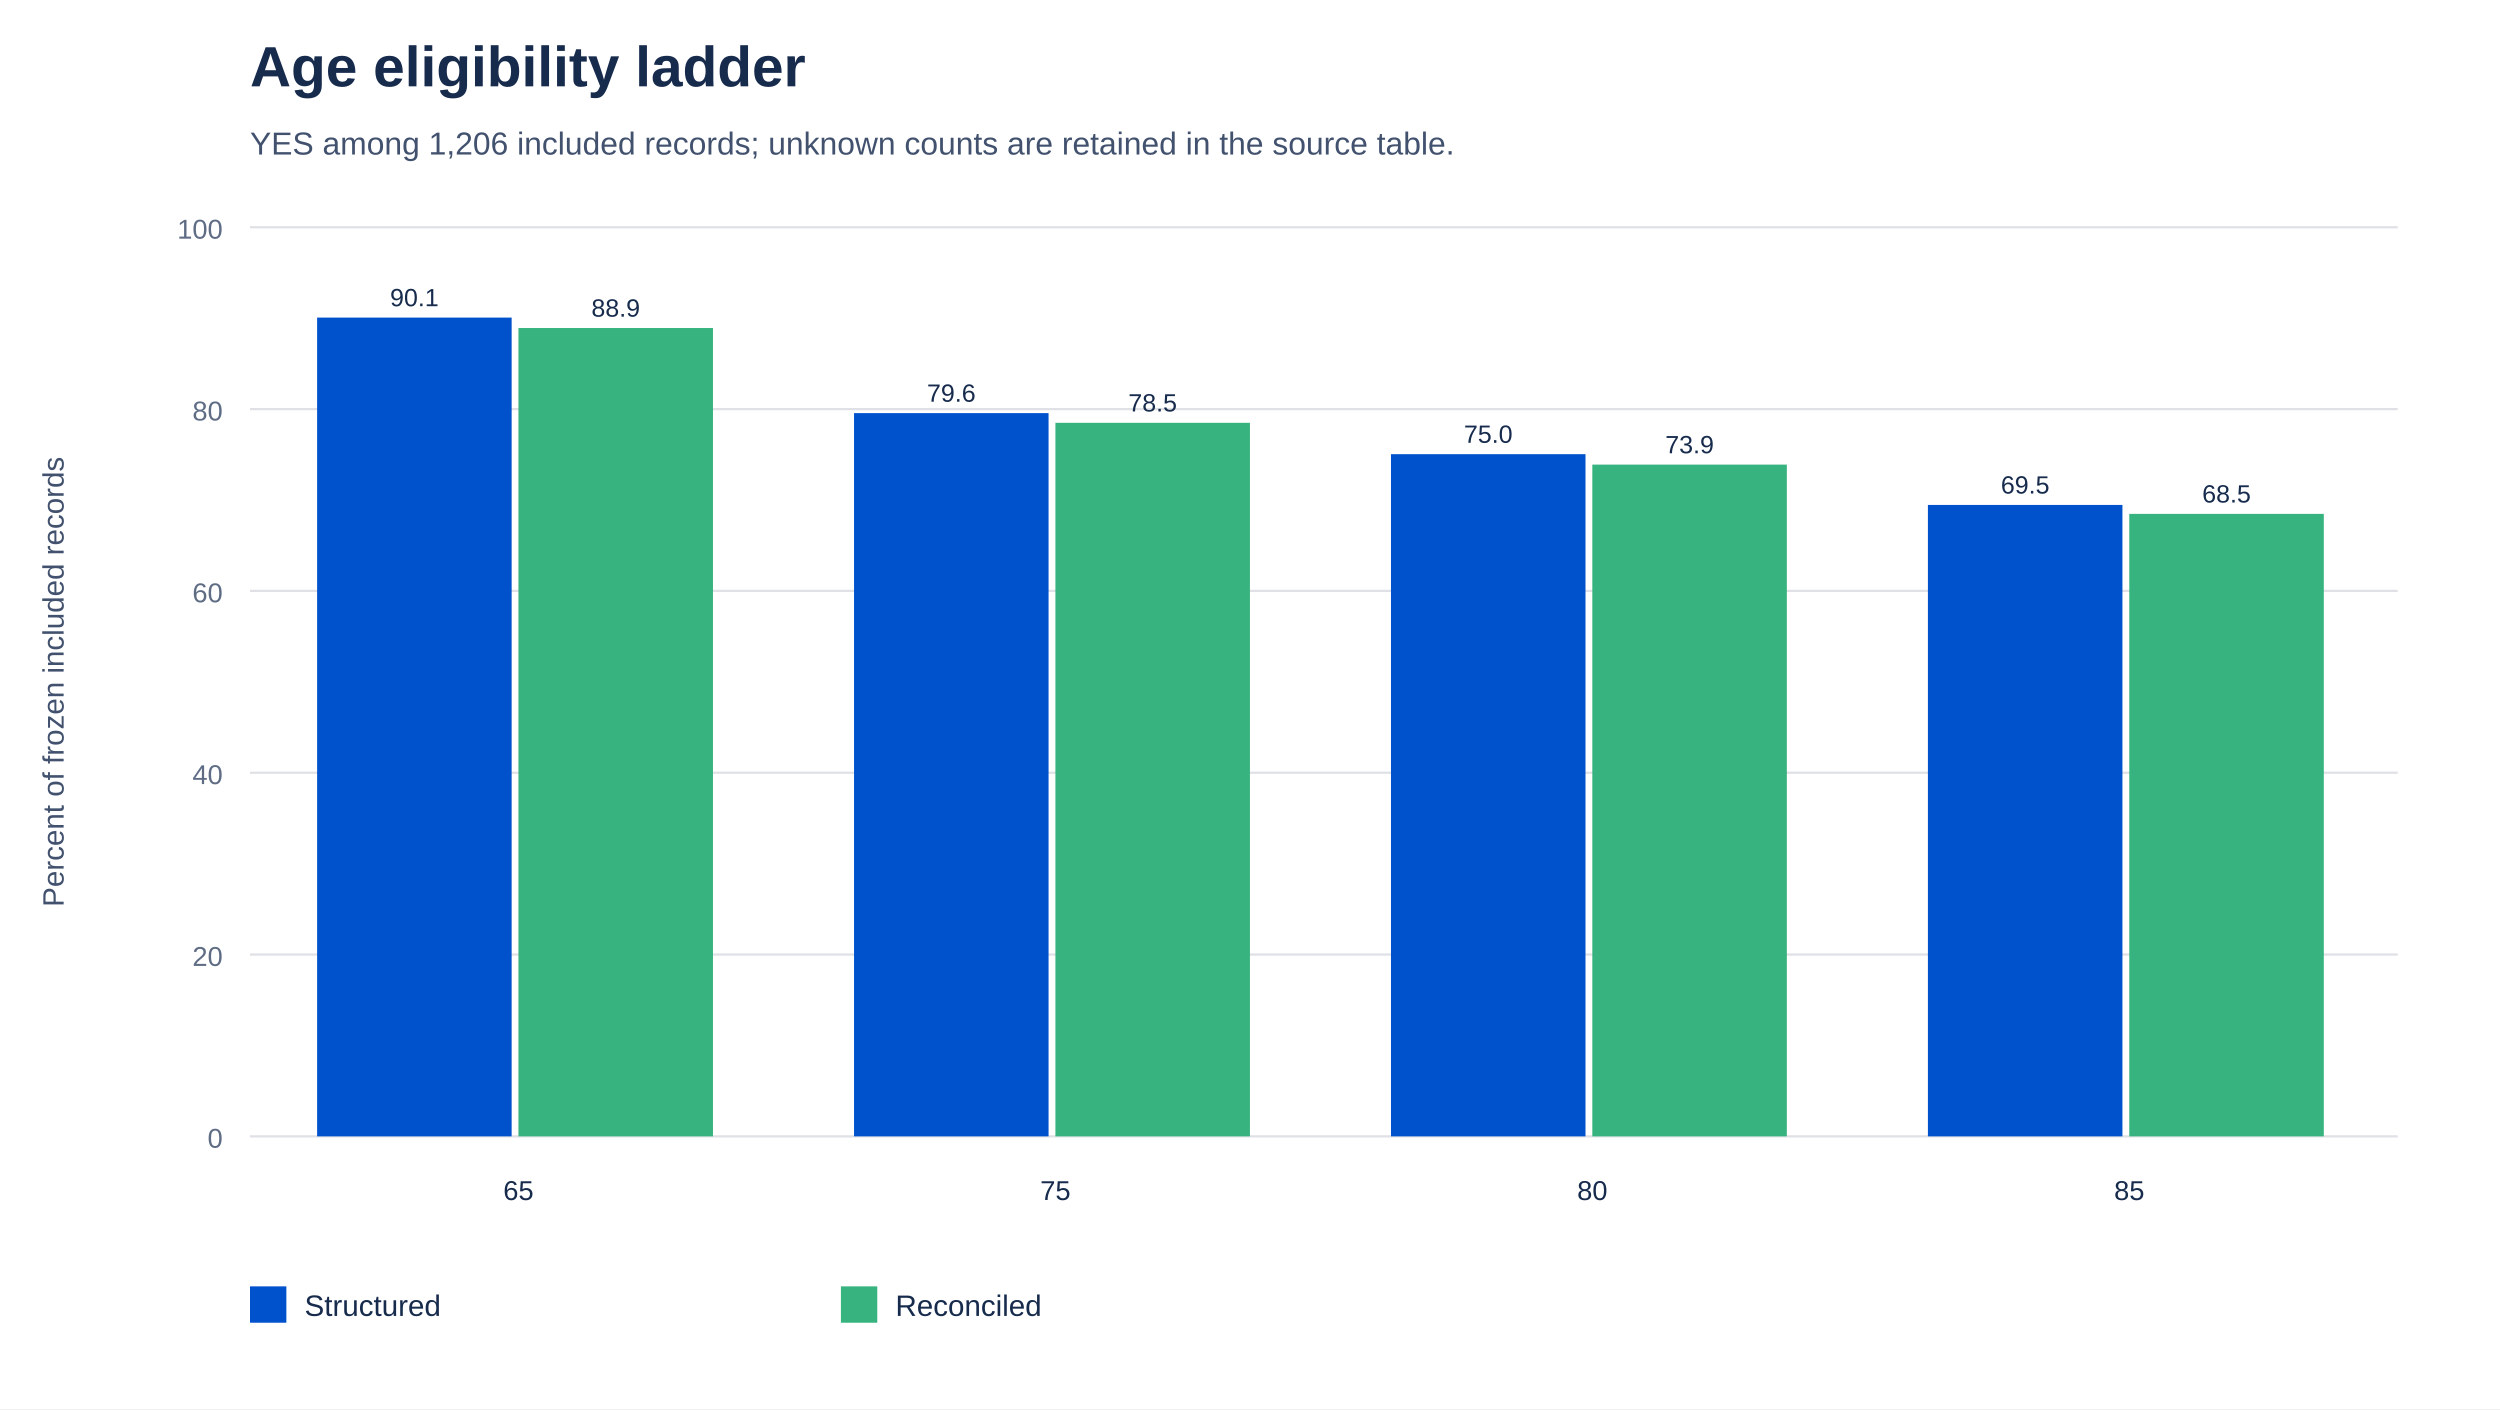
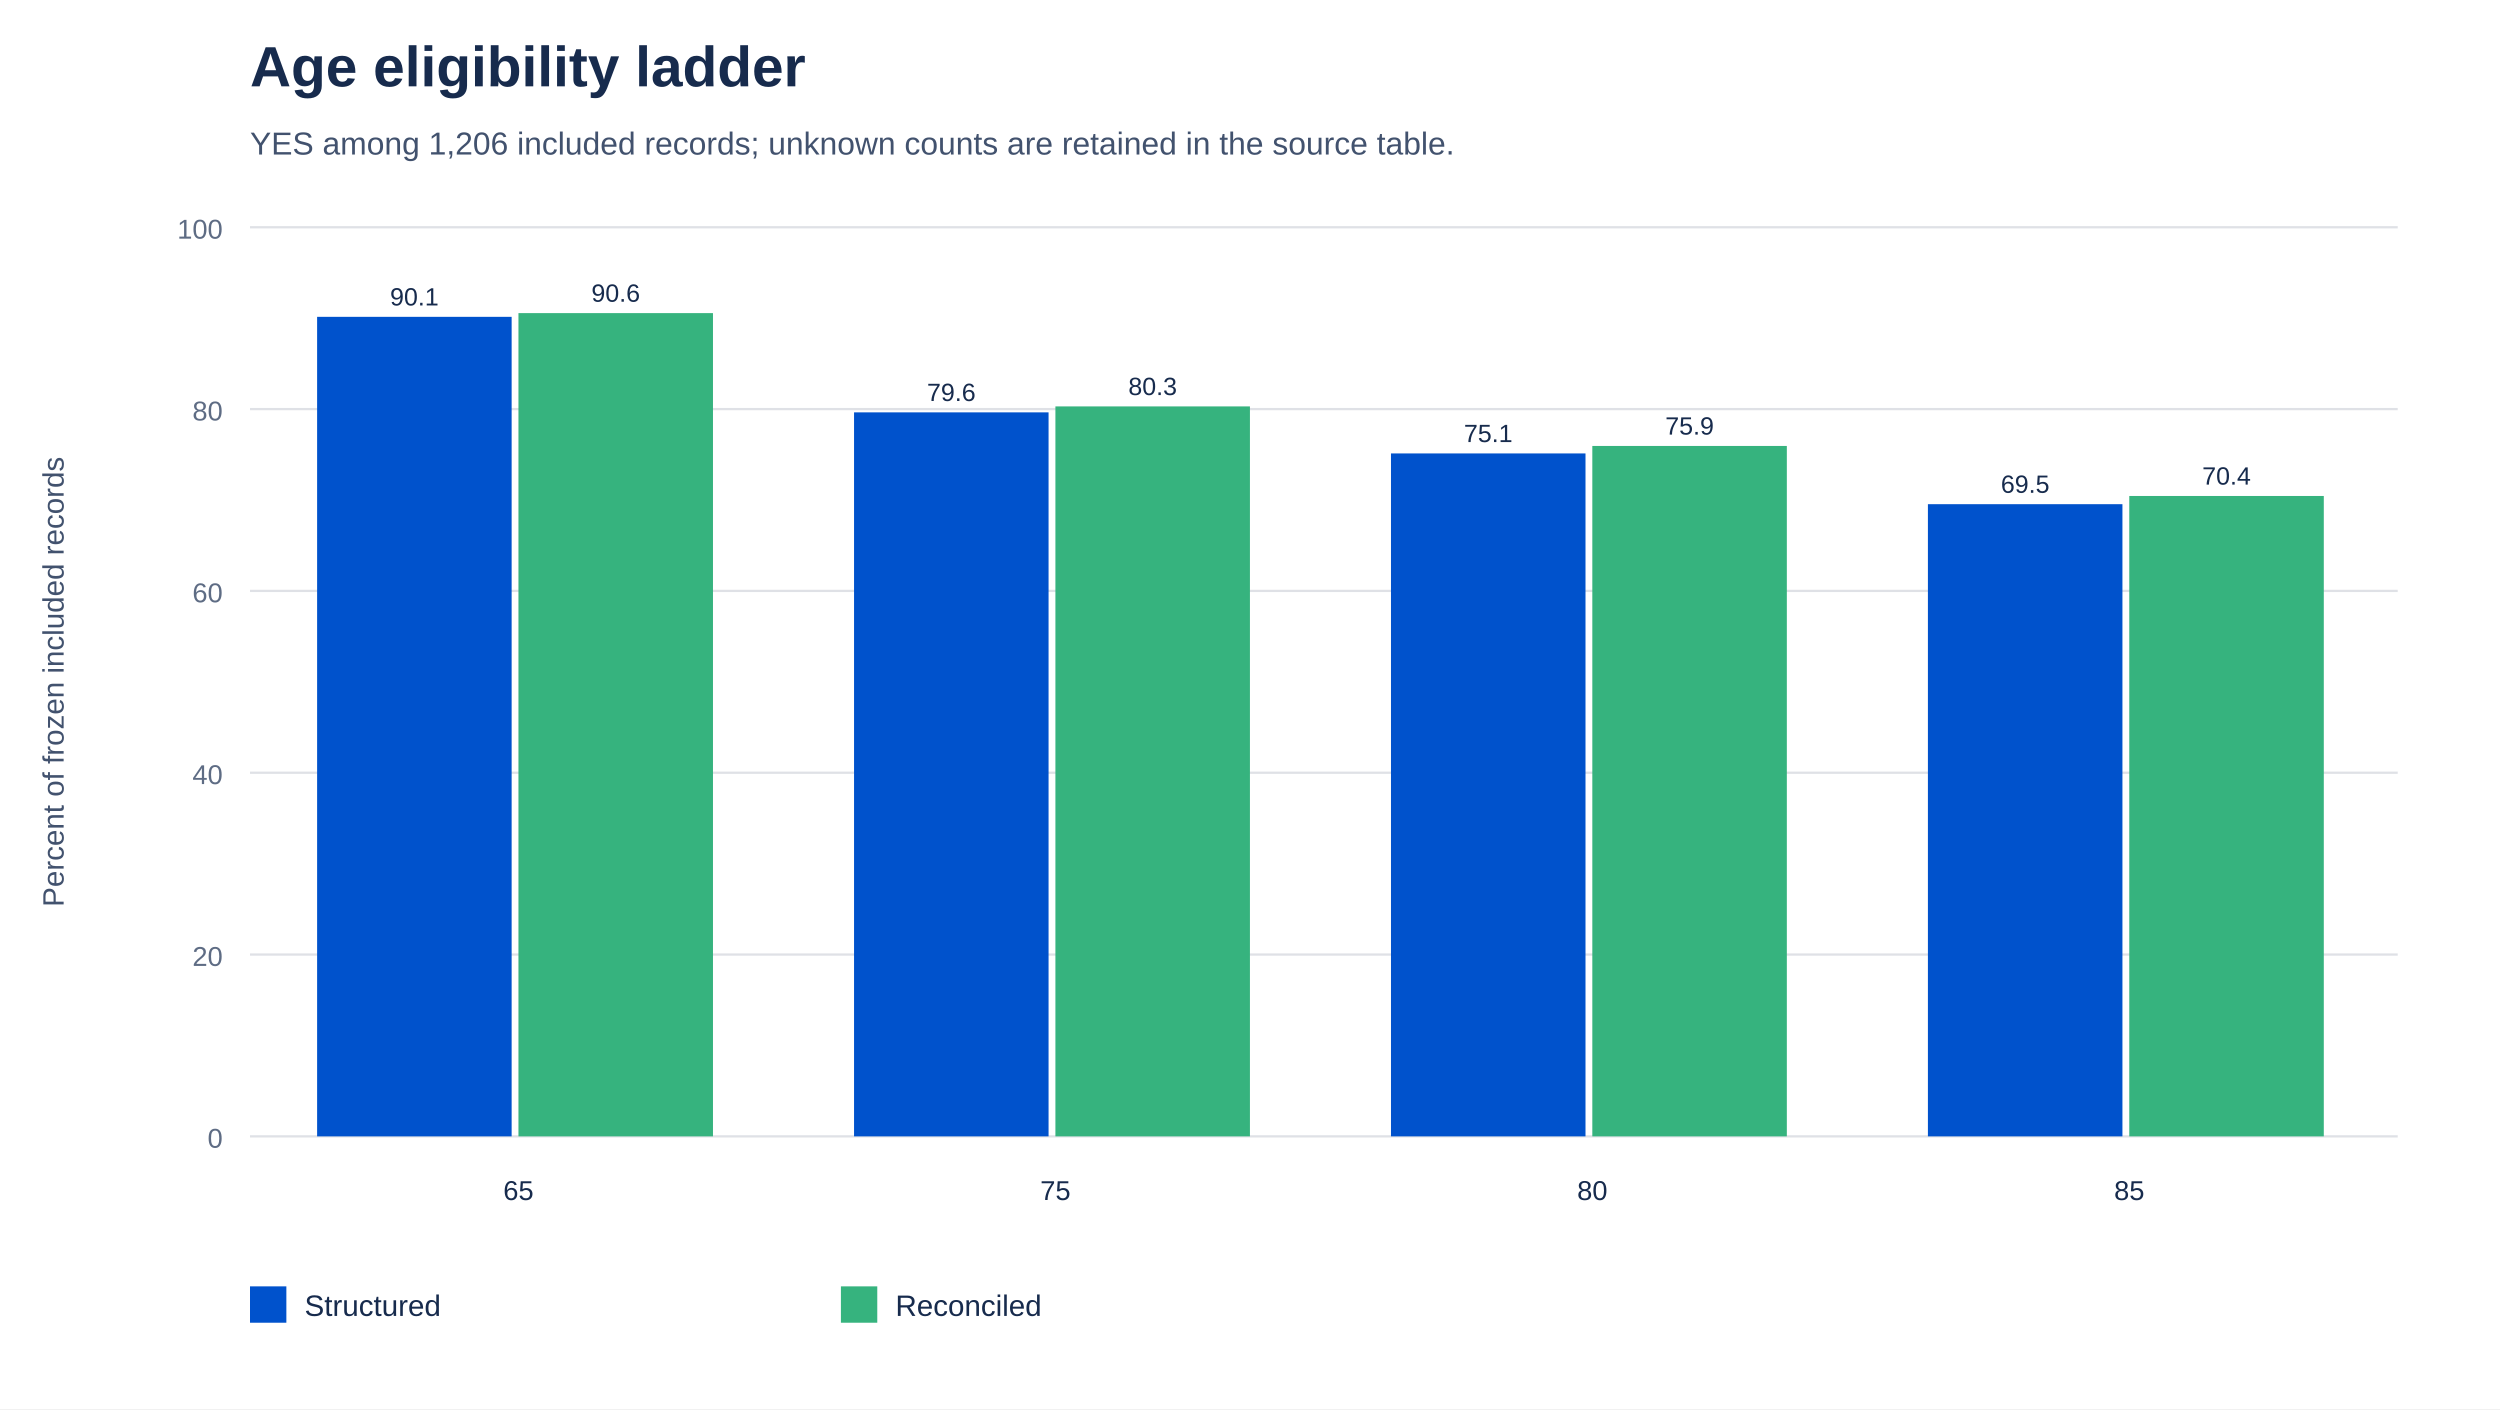
<svg xmlns="http://www.w3.org/2000/svg" width="1100" height="620" viewBox="0 0 1100 620">
  <rect width="100%" height="100%" fill="#ffffff" />
  <text x="110" y="38" font-family="Arial" font-size="25" font-weight="bold" fill="#172b4d">Age eligibility ladder</text>
  <text x="110" y="68" font-family="Arial" font-size="14" fill="#42526e">YES among 1,206 included records; unknown counts are retained in the source table.</text>
  <line x1="110" x2="1055" y1="500.00" y2="500.00" stroke="#dfe1e6" stroke-width="1" />
  <text x="98" y="505.00" text-anchor="end" font-family="Arial" font-size="12" fill="#5e6c84">0</text>
  <line x1="110" x2="1055" y1="420.00" y2="420.00" stroke="#dfe1e6" stroke-width="1" />
  <text x="98" y="425.00" text-anchor="end" font-family="Arial" font-size="12" fill="#5e6c84">20</text>
  <line x1="110" x2="1055" y1="340.00" y2="340.00" stroke="#dfe1e6" stroke-width="1" />
  <text x="98" y="345.00" text-anchor="end" font-family="Arial" font-size="12" fill="#5e6c84">40</text>
  <line x1="110" x2="1055" y1="260.00" y2="260.00" stroke="#dfe1e6" stroke-width="1" />
  <text x="98" y="265.00" text-anchor="end" font-family="Arial" font-size="12" fill="#5e6c84">60</text>
  <line x1="110" x2="1055" y1="180.00" y2="180.00" stroke="#dfe1e6" stroke-width="1" />
  <text x="98" y="185.00" text-anchor="end" font-family="Arial" font-size="12" fill="#5e6c84">80</text>
  <line x1="110" x2="1055" y1="100.00" y2="100.00" stroke="#dfe1e6" stroke-width="1" />
  <text x="98" y="105.00" text-anchor="end" font-family="Arial" font-size="12" fill="#5e6c84">100</text>
-   <rect x="139.53" y="139.74" width="85.59" height="360.26" fill="#0052cc" />
-   <text x="182.33" y="134.74" text-anchor="middle" font-family="Arial" font-size="11" fill="#172b4d">90.1</text>
-   <rect x="228.12" y="144.33" width="85.59" height="355.67" fill="#36b37e" />
-   <text x="270.92" y="139.33" text-anchor="middle" font-family="Arial" font-size="11" fill="#172b4d">88.9</text>
+   <rect x="139.53" y="139.41" width="85.59" height="360.59" fill="#0052cc" />
+   <text x="182.33" y="134.41" text-anchor="middle" font-family="Arial" font-size="11" fill="#172b4d">90.1</text>
+   <rect x="228.12" y="137.77" width="85.59" height="362.23" fill="#36b37e" />
+   <text x="270.92" y="132.77" text-anchor="middle" font-family="Arial" font-size="11" fill="#172b4d">90.6</text>
  <text x="228.12" y="528" text-anchor="middle" font-family="Arial" font-size="12" fill="#172b4d">65</text>
-   <rect x="375.78" y="181.77" width="85.59" height="318.23" fill="#0052cc" />
-   <text x="418.58" y="176.77" text-anchor="middle" font-family="Arial" font-size="11" fill="#172b4d">79.6</text>
-   <rect x="464.38" y="186.04" width="85.59" height="313.96" fill="#36b37e" />
-   <text x="507.17" y="181.04" text-anchor="middle" font-family="Arial" font-size="11" fill="#172b4d">78.5</text>
+   <rect x="375.78" y="181.44" width="85.59" height="318.56" fill="#0052cc" />
+   <text x="418.58" y="176.44" text-anchor="middle" font-family="Arial" font-size="11" fill="#172b4d">79.6</text>
+   <rect x="464.38" y="178.82" width="85.59" height="321.18" fill="#36b37e" />
+   <text x="507.17" y="173.82" text-anchor="middle" font-family="Arial" font-size="11" fill="#172b4d">80.3</text>
  <text x="464.38" y="528" text-anchor="middle" font-family="Arial" font-size="12" fill="#172b4d">75</text>
-   <rect x="612.03" y="199.84" width="85.59" height="300.16" fill="#0052cc" />
-   <text x="654.83" y="194.84" text-anchor="middle" font-family="Arial" font-size="11" fill="#172b4d">75.0</text>
-   <rect x="700.62" y="204.43" width="85.59" height="295.57" fill="#36b37e" />
-   <text x="743.42" y="199.43" text-anchor="middle" font-family="Arial" font-size="11" fill="#172b4d">73.9</text>
+   <rect x="612.03" y="199.51" width="85.59" height="300.49" fill="#0052cc" />
+   <text x="654.83" y="194.51" text-anchor="middle" font-family="Arial" font-size="11" fill="#172b4d">75.1</text>
+   <rect x="700.62" y="196.22" width="85.59" height="303.78" fill="#36b37e" />
+   <text x="743.42" y="191.22" text-anchor="middle" font-family="Arial" font-size="11" fill="#172b4d">75.9</text>
  <text x="700.62" y="528" text-anchor="middle" font-family="Arial" font-size="12" fill="#172b4d">80</text>
-   <rect x="848.28" y="222.17" width="85.59" height="277.83" fill="#0052cc" />
-   <text x="891.08" y="217.17" text-anchor="middle" font-family="Arial" font-size="11" fill="#172b4d">69.5</text>
-   <rect x="936.88" y="226.11" width="85.59" height="273.89" fill="#36b37e" />
-   <text x="979.67" y="221.11" text-anchor="middle" font-family="Arial" font-size="11" fill="#172b4d">68.5</text>
+   <rect x="848.28" y="221.84" width="85.59" height="278.16" fill="#0052cc" />
+   <text x="891.08" y="216.84" text-anchor="middle" font-family="Arial" font-size="11" fill="#172b4d">69.5</text>
+   <rect x="936.88" y="218.23" width="85.59" height="281.77" fill="#36b37e" />
+   <text x="979.67" y="213.23" text-anchor="middle" font-family="Arial" font-size="11" fill="#172b4d">70.4</text>
  <text x="936.88" y="528" text-anchor="middle" font-family="Arial" font-size="12" fill="#172b4d">85</text>
  <rect x="110" y="566" width="16" height="16" fill="#0052cc" />
  <text x="134" y="579" font-family="Arial" font-size="13" fill="#172b4d">Structured</text>
  <rect x="370" y="566" width="16" height="16" fill="#36b37e" />
  <text x="394" y="579" font-family="Arial" font-size="13" fill="#172b4d">Reconciled</text>
  <text transform="translate(28 300.0) rotate(-90)" text-anchor="middle" font-family="Arial" font-size="13" fill="#42526e">Percent of frozen included records</text>
</svg>
